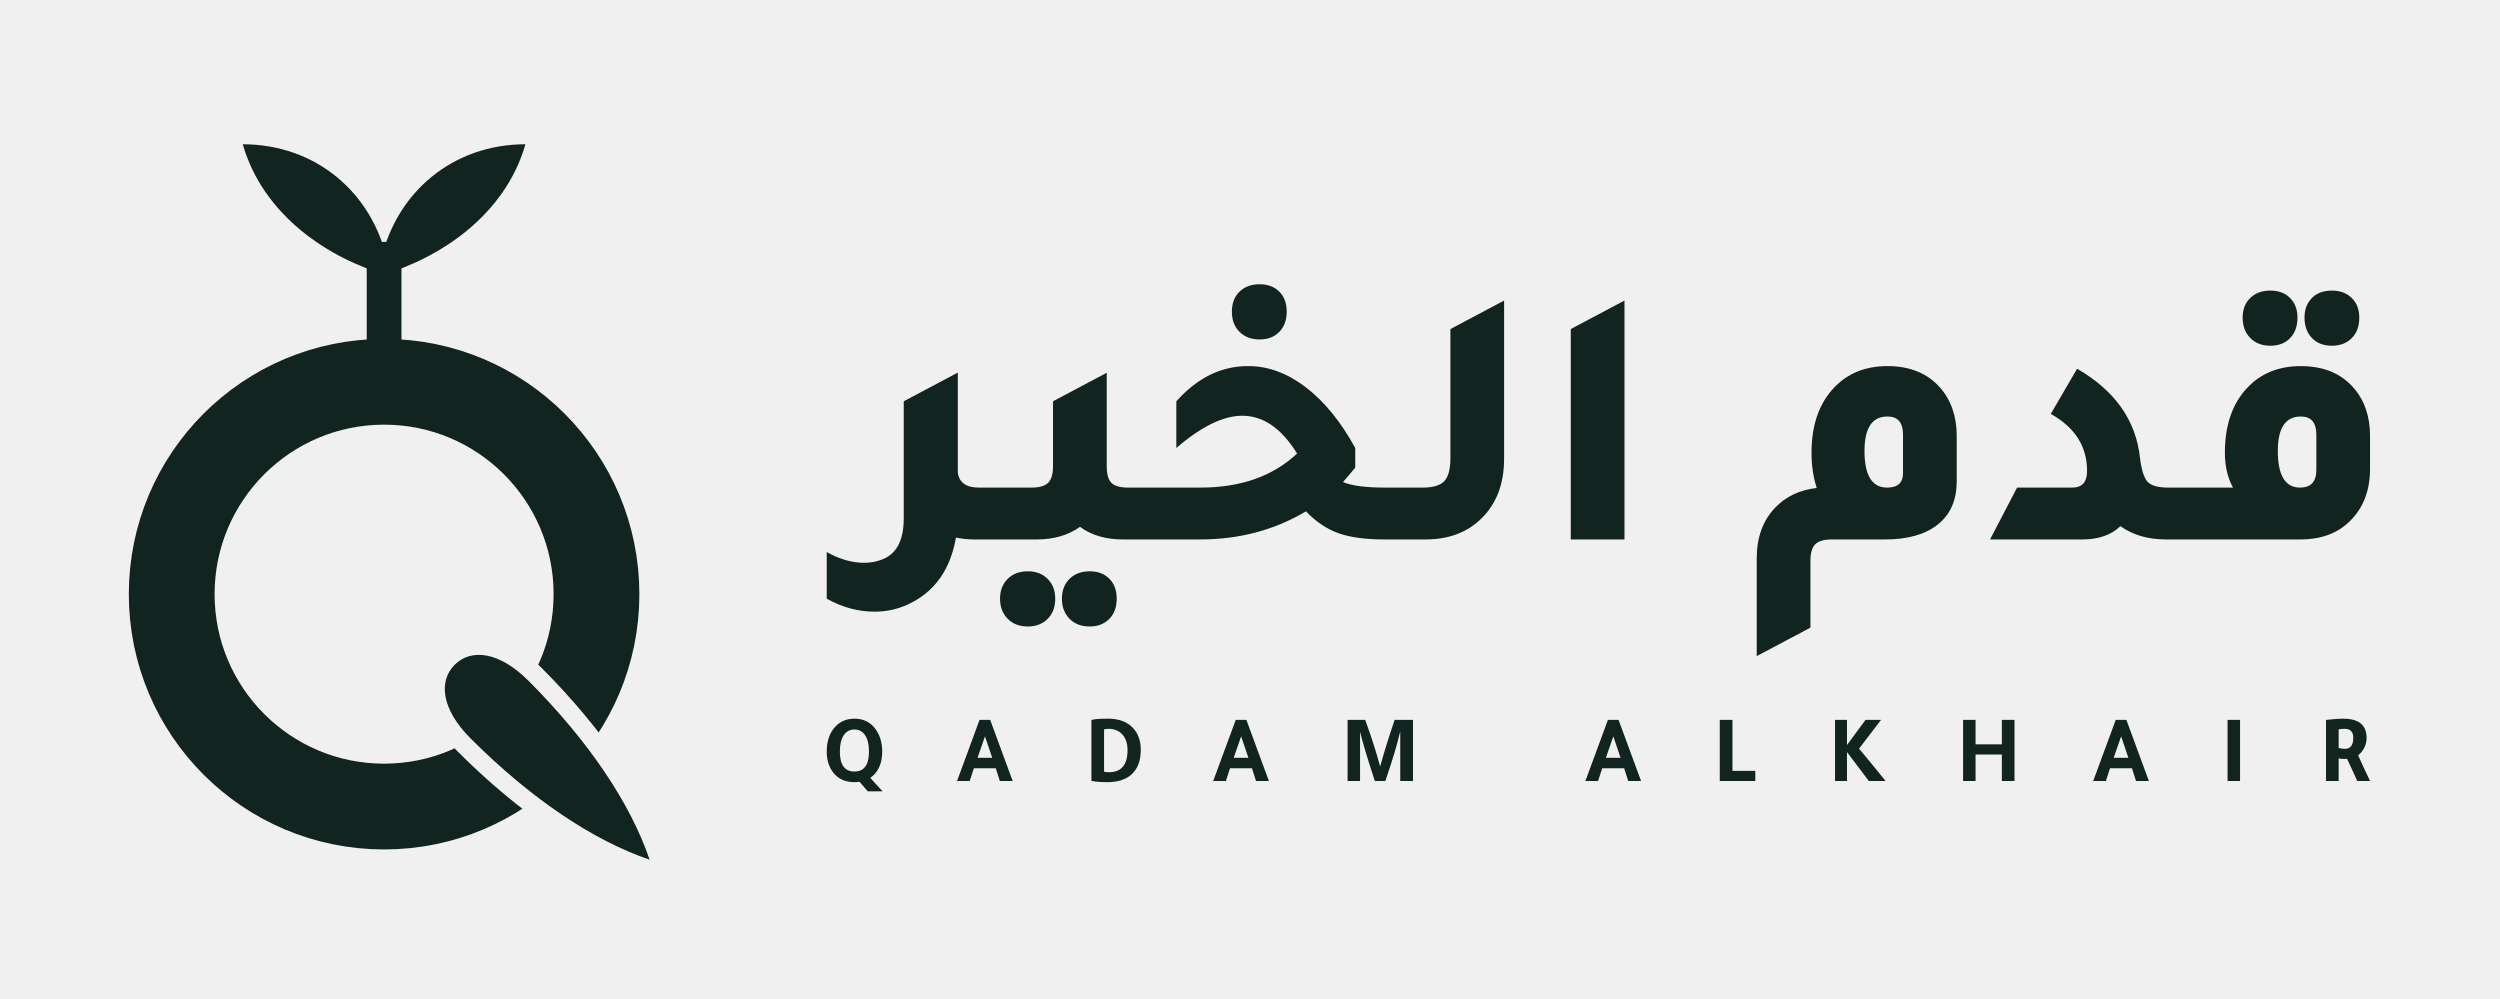
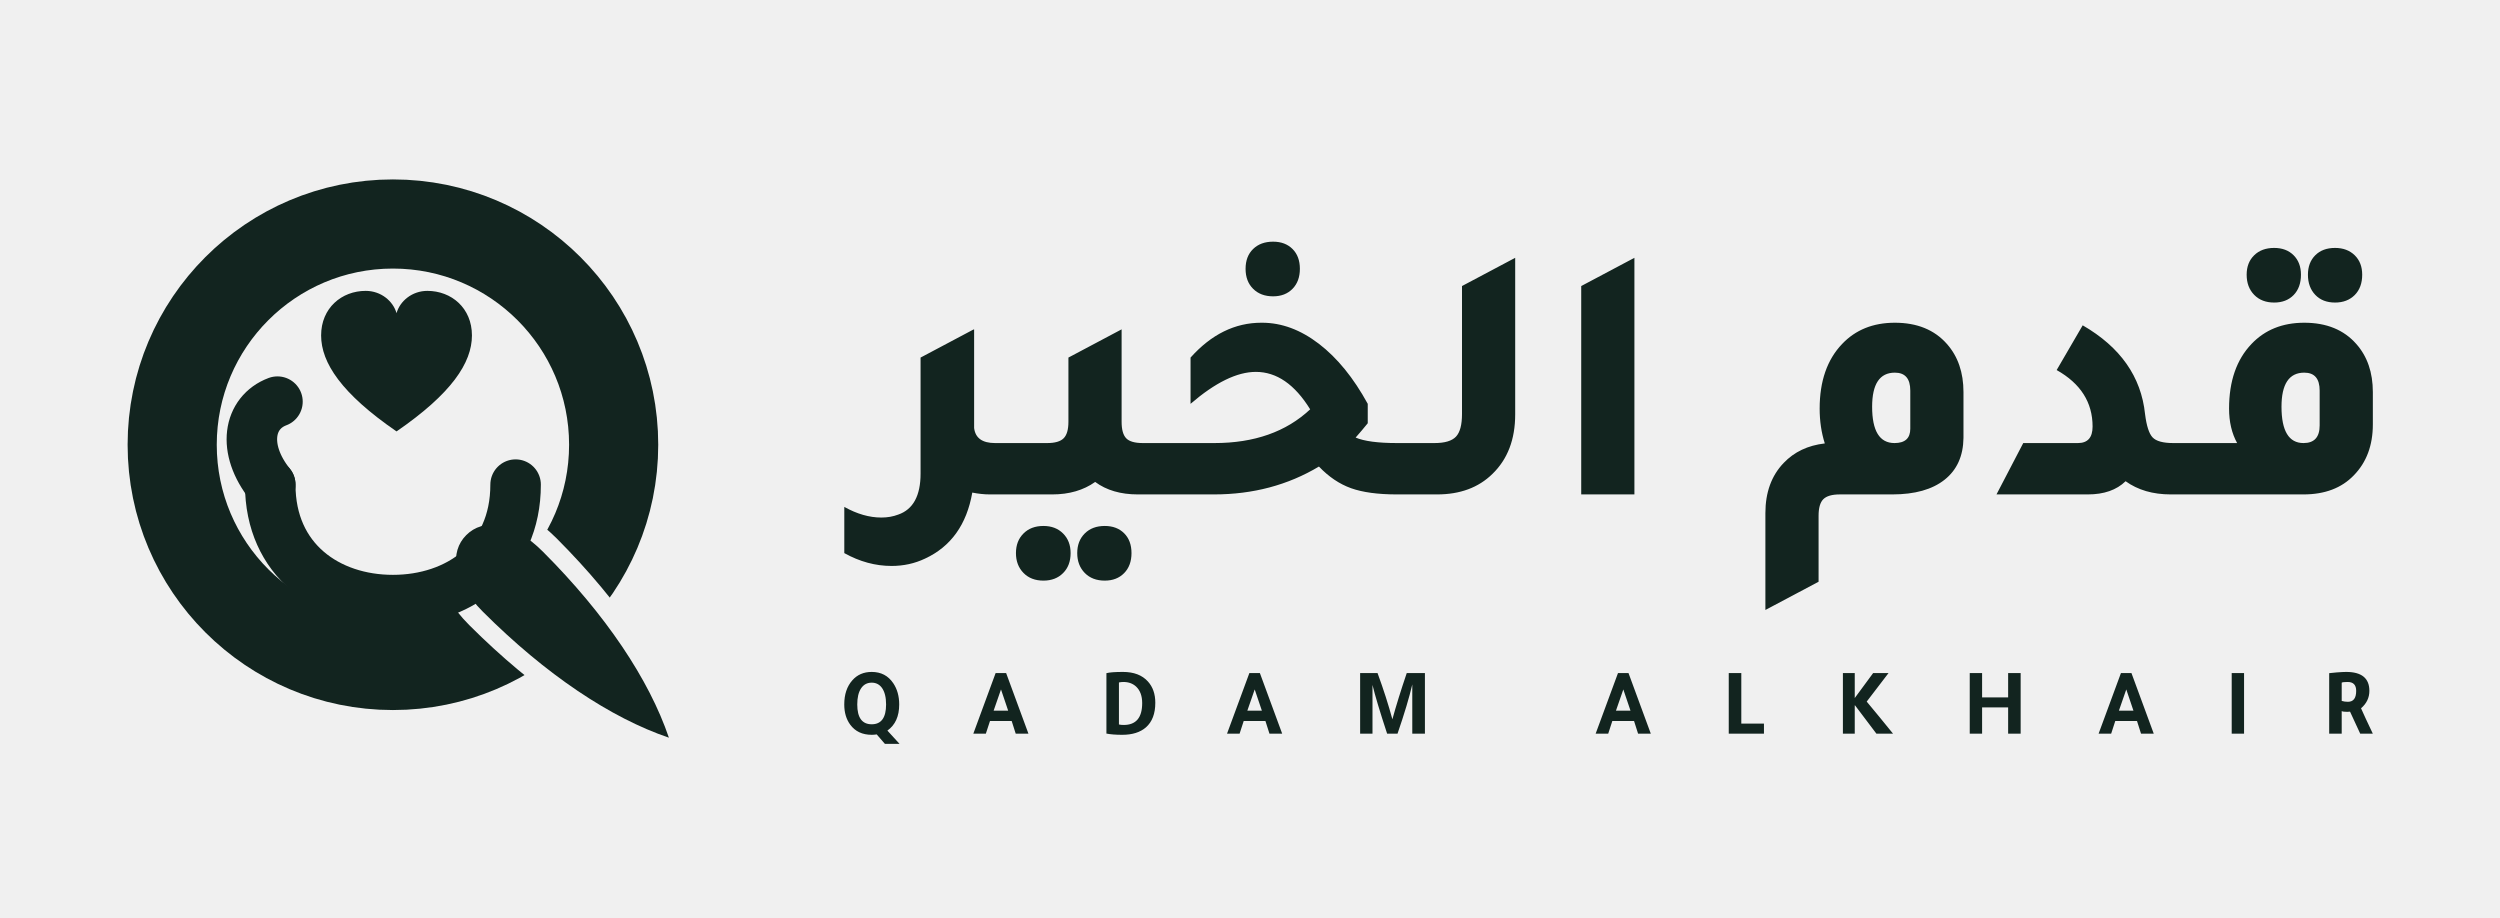
- <svg xmlns="http://www.w3.org/2000/svg" viewBox="0 0 621 248" width="621" height="248" role="img">
+ <svg xmlns="http://www.w3.org/2000/svg" viewBox="0 0 627 230" width="627" height="230" role="img">
  <defs>
    <mask id="mh5" maskUnits="userSpaceOnUse" x="-20" y="-20" width="240" height="240">
      <rect x="-20" y="-20" width="240" height="240" fill="#fff" />
      <g transform="matrix(0.70711 0.70711 0.70711 -0.70711 124 140)">
        <path d="M58,0 C45,6.4 27,10 6,10 C-4.2,10 -9.5,5.6 -9.5,0 C-9.5,-5.6 -4.2,-10 6,-10 C27,-10 45,-6.4 58,0 Z" fill="#000" stroke="#000" stroke-width="9" stroke-linejoin="round" />
      </g>
    </mask>
  </defs>
-   <g transform="translate(-4.02 29.90) scale(1.01458)">
+   <g transform="translate(-5.79 -7.70) scale(1.06464)">
    <g transform="translate(-2 0)">
-       <circle cx="100" cy="116" r="52" fill="none" stroke="#12241F" stroke-width="21" mask="url(#mh5)" />
-       <path d="M100,60 C100,48 100,42 100,34" stroke="#12241F" stroke-width="8.5" stroke-linecap="round" fill="none" />
-       <g transform="translate(99 38) rotate(4) scale(1.28)">
-         <path d="M0,0 C11,-4 23,-13 26,-27 C12,-26 2,-16 0,-3 Z" fill="#12241F" />
-       </g>
-       <g transform="translate(101 38) rotate(-4) scale(-1.28 1.28)">
-         <path d="M0,0 C11,-4 23,-13 26,-27 C12,-26 2,-16 0,-3 Z" fill="#12241F" />
+       <circle cx="100" cy="112" r="52" fill="none" stroke="#12241F" stroke-width="21" mask="url(#mh5)" />
+       <g transform="translate(100 118) scale(0.85) translate(-100 -118)">
+         <path d="M66,122 C66,143 82,154 100,154 C118,154 134,143 134,122" fill="none" stroke="#12241F" stroke-width="14" stroke-linecap="round" />
+         <path d="M66,122 C58,112 60,102 68,99" fill="none" stroke="#12241F" stroke-width="14" stroke-linecap="round" />
+         <g transform="translate(101 93) scale(0.95)">
+           <path d="M0,15 C-16,4 -22,-5 -22,-13 C-22,-21 -16,-26 -9,-26 C-4.5,-26 -1,-23 0,-19.5 C1,-23 4.5,-26 9,-26 C16,-26 22,-21 22,-13 C22,-5 16,4 0,15 Z" fill="#12241F" />
+         </g>
      </g>
      <g transform="matrix(0.70711 0.70711 0.70711 -0.70711 124 140)">
        <path d="M58,0 C45,6.4 27,10 6,10 C-4.2,10 -9.5,5.6 -9.5,0 C-9.5,-5.6 -4.2,-10 6,-10 C27,-10 45,-6.4 58,0 Z" fill="#12241F" />
      </g>
    </g>
  </g>
-   <g transform="translate(211.52 134.00)">
+   <g transform="translate(217.91 124.00)">
    <path d="M31.65 -12.88H40.66V0.00H30.36Q28.24 0.00 25.94 -0.46Q23.83 11.59 14.08 16.10Q10.21 17.94 5.70 17.94Q-0.37 17.94 -6.16 14.72V3.13Q-1.38 5.80 3.13 5.80Q5.43 5.80 7.36 5.06Q12.97 3.13 12.97 -5.24V-34.32L26.31 -41.40V-41.31L26.40 -41.40V-16.65Q26.86 -12.88 31.65 -12.88Z M68.72 -12.88H77.65V0.00H67.44Q61.00 0.00 56.76 -3.13Q52.35 0.00 46.00 0.00H35.70V-12.88H44.71Q47.66 -12.88 48.85 -14.08Q50.05 -15.27 50.05 -18.22V-34.32L63.39 -41.40V-18.22Q63.39 -15.27 64.54 -14.08Q65.69 -12.88 68.72 -12.88ZM43.79 7.91Q46.83 7.91 48.71 9.80Q50.60 11.68 50.60 14.72Q50.60 17.85 48.71 19.73Q46.83 21.62 43.79 21.62Q40.66 21.62 38.78 19.69Q36.89 17.76 36.89 14.72Q36.89 11.68 38.78 9.80Q40.66 7.91 43.79 7.91ZM59.16 7.91Q62.19 7.91 64.03 9.75Q65.87 11.59 65.87 14.72Q65.87 17.85 64.03 19.73Q62.19 21.62 59.16 21.62Q56.03 21.62 54.14 19.69Q52.26 17.76 52.26 14.72Q52.26 11.68 54.14 9.80Q56.03 7.91 59.16 7.91Z M101.38 -49.68Q98.26 -49.68 96.37 -51.57Q94.48 -53.45 94.48 -56.58Q94.48 -59.71 96.37 -61.55Q98.26 -63.39 101.38 -63.39Q104.42 -63.39 106.26 -61.55Q108.10 -59.71 108.10 -56.58Q108.10 -53.45 106.26 -51.57Q104.42 -49.68 101.38 -49.68ZM132.48 -12.88H140.76V0.00H132.39Q125.30 0.00 120.93 -1.56Q116.56 -3.13 112.88 -6.99Q101.20 0.00 86.57 0.00H72.77V-12.88H86.66Q101.66 -12.88 110.68 -21.34Q104.88 -30.73 97.06 -30.73Q89.98 -30.73 80.68 -22.72V-34.32Q88.50 -43.06 98.44 -43.06H98.62Q105.98 -43.06 112.88 -37.77Q119.78 -32.48 125.12 -22.72V-17.85Q123.56 -15.92 122.08 -14.26Q125.30 -12.88 132.48 -12.88Z M135.88 0.00V-12.88H141.86Q145.73 -12.88 147.25 -14.49Q148.76 -16.10 148.76 -20.15V-52.26L162.10 -59.34V-20.06Q162.10 -10.67 156.40 -5.15Q151.16 0.00 142.51 0.00Z M178.66 0.00V-52.26L192.00 -59.34V0.00Z M239.75 -12.79Q238.46 -16.84 238.46 -21.53Q238.46 -31.83 244.08 -37.72Q249.14 -43.06 257.32 -43.06Q265.70 -43.06 270.39 -37.72Q274.53 -33.03 274.53 -25.67V-14.17Q274.44 -7.36 269.79 -3.68Q265.14 0.00 256.68 0.00H243.52Q240.58 0.00 239.38 1.20Q238.19 2.39 238.19 5.34V21.90L224.85 28.98V4.69Q224.85 -3.13 229.45 -7.91Q233.40 -12.05 239.75 -12.79ZM261.19 -16.47V-26.04Q261.19 -30.54 257.32 -30.54Q251.62 -30.54 251.62 -21.99Q251.62 -12.88 257.23 -12.88Q261.19 -12.88 261.19 -16.47Z M282.81 0.00 289.52 -12.88H303.23Q306.91 -12.88 306.91 -17.02Q306.91 -26.13 297.90 -31.19L304.43 -42.41Q318.60 -34.22 320.07 -20.15Q320.62 -15.73 321.95 -14.31Q323.29 -12.88 327.15 -12.88H334.51V0.00H326.51Q319.79 0.00 315.19 -3.31Q311.79 0.00 305.72 0.00Z M352.45 -48.12Q349.32 -48.12 347.44 -50.05Q345.55 -51.98 345.55 -55.11Q345.55 -58.14 347.44 -59.98Q349.32 -61.82 352.45 -61.82Q355.49 -61.82 357.33 -59.98Q359.17 -58.14 359.17 -55.11Q359.17 -51.89 357.33 -50.00Q355.49 -48.12 352.45 -48.12ZM367.72 -48.12Q364.60 -48.12 362.76 -50.05Q360.92 -51.98 360.92 -55.11Q360.92 -58.14 362.76 -59.98Q364.60 -61.82 367.72 -61.82Q370.76 -61.82 372.65 -59.98Q374.53 -58.14 374.53 -55.11Q374.53 -51.89 372.65 -50.00Q370.76 -48.12 367.72 -48.12ZM329.54 0.00V-12.88H343.16Q341.14 -16.56 341.14 -21.53Q341.14 -31.83 346.75 -37.72Q351.81 -43.06 360.00 -43.06Q368.37 -43.06 373.06 -37.72Q377.20 -33.03 377.20 -25.67V-17.57Q377.20 -9.66 372.42 -4.78Q367.82 0.00 359.81 0.00ZM363.86 -26.04Q363.86 -30.54 360.00 -30.54Q354.29 -30.54 354.29 -21.99Q354.29 -12.88 359.81 -12.88Q363.86 -12.88 363.86 -17.30Z" fill="#12241F" />
  </g>
-   <g transform="translate(204.40 194.00)">
+   <g transform="translate(210.78 184.00)">
    <path d="M9.10 0.19Q8.42 0.29 7.85 0.29Q4.32 0.29 2.45 -2.26Q0.96 -4.30 0.96 -7.32Q0.96 -11.09 2.98 -13.37Q4.82 -15.48 7.85 -15.48Q11.35 -15.48 13.25 -12.65Q14.74 -10.44 14.74 -7.32Q14.74 -2.86 11.78 -0.77Q13.18 0.79 14.83 2.57H11.16ZM7.85 -2.35Q11.45 -2.35 11.45 -7.32Q11.45 -10.01 10.42 -11.47Q9.46 -12.79 7.85 -12.79Q6.12 -12.79 5.17 -11.35Q4.22 -9.91 4.22 -7.32Q4.22 -2.35 7.85 -2.35Z M38.92 -15.19H41.56L47.15 0.00H43.96Q43.55 -1.20 42.95 -3.17H37.51Q37.17 -2.09 36.47 0.00H33.33ZM40.27 -11.09Q39.59 -9.19 38.42 -5.76H42.07Q40.94 -9.07 40.27 -11.09Z M66.71 -15.17Q67.88 -15.48 70.86 -15.48Q74.96 -15.48 77.12 -13.08Q78.97 -11.04 78.97 -7.75Q78.97 -3.65 76.62 -1.58Q74.48 0.29 70.67 0.29Q68.27 0.29 66.71 -0.02ZM69.85 -2.30Q70.33 -2.18 71.05 -2.18Q75.68 -2.18 75.68 -7.66Q75.68 -10.37 74.15 -11.81Q72.90 -12.96 70.98 -12.96Q70.43 -12.96 69.85 -12.84Z M102.56 -15.19H105.20L110.79 0.00H107.60Q107.19 -1.20 106.59 -3.17H101.14Q100.80 -2.09 100.11 0.00H96.96ZM103.90 -11.09Q103.23 -9.19 102.05 -5.76H105.70Q104.57 -9.07 103.90 -11.09Z M138.43 -3.60Q139.77 -8.52 142.03 -15.19H146.59V0.00H143.42V-12.34Q142.29 -7.46 139.72 0.00H137.11Q134.40 -8.23 133.44 -12.22V0.00H130.34V-15.19H134.71Q136.96 -9.05 138.43 -3.60Z M195.01 -15.19H197.65L203.24 0.00H200.05Q199.64 -1.20 199.04 -3.17H193.59Q193.25 -2.09 192.56 0.00H189.41ZM196.35 -11.09Q195.68 -9.19 194.50 -5.76H198.15Q197.02 -9.07 196.35 -11.09Z M222.79 0.00V-15.19H225.94V-2.52H231.62V0.00Z M254.39 -15.19V-8.93Q257.56 -13.22 259.00 -15.19H262.86Q260.39 -11.95 257.39 -8.04Q260.54 -4.27 263.99 0.00H259.82Q257.61 -2.95 254.46 -7.10H254.39V0.00H251.42V-15.19Z M286.33 0.00H283.23V-15.19H286.33V-9.10H292.86V-15.19H296.00V0.00H292.86V-6.58H286.33Z M321.15 -15.19H323.79L329.38 0.00H326.19Q325.78 -1.20 325.18 -3.17H319.73Q319.39 -2.09 318.70 0.00H315.55ZM322.49 -11.09Q321.82 -9.19 320.64 -5.76H324.29Q323.16 -9.07 322.49 -11.09Z M352.03 -15.19V0.00H348.93V-15.19Z M373.38 0.00V-15.17Q373.72 -15.24 375.28 -15.36Q376.84 -15.48 377.65 -15.48Q383.46 -15.48 383.46 -10.73Q383.46 -8.16 381.37 -6.36Q382.24 -4.37 384.32 0.00H381.16Q379.98 -2.57 378.61 -5.52Q378.35 -5.47 377.89 -5.47Q376.84 -5.47 376.52 -5.66V0.00ZM376.52 -12.79V-8.21Q377.24 -7.99 378.08 -7.99Q380.15 -7.99 380.15 -10.73Q380.15 -12.96 378.01 -12.96Q376.79 -12.96 376.52 -12.79Z" fill="#12241F" />
  </g>
</svg>
